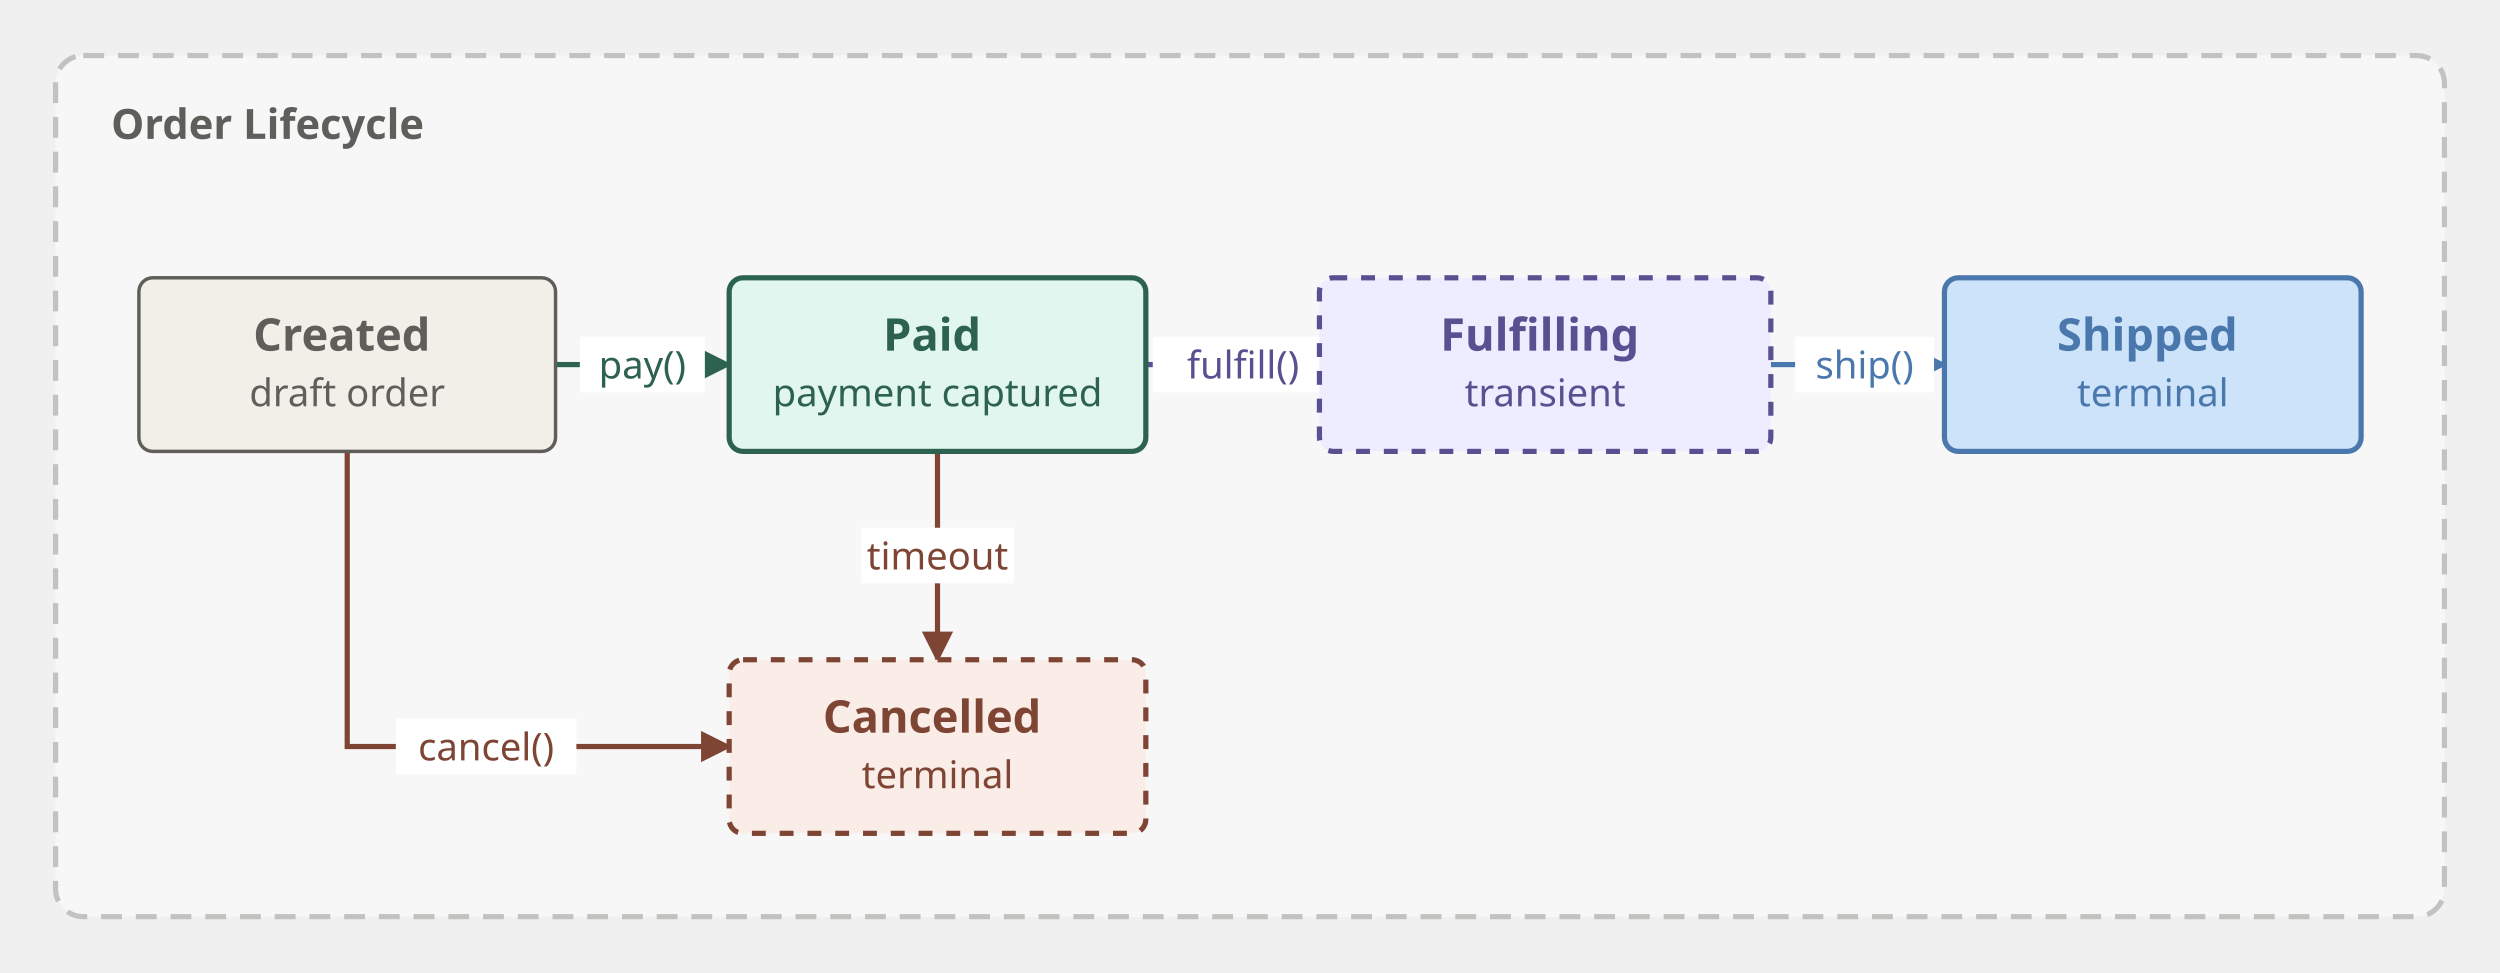
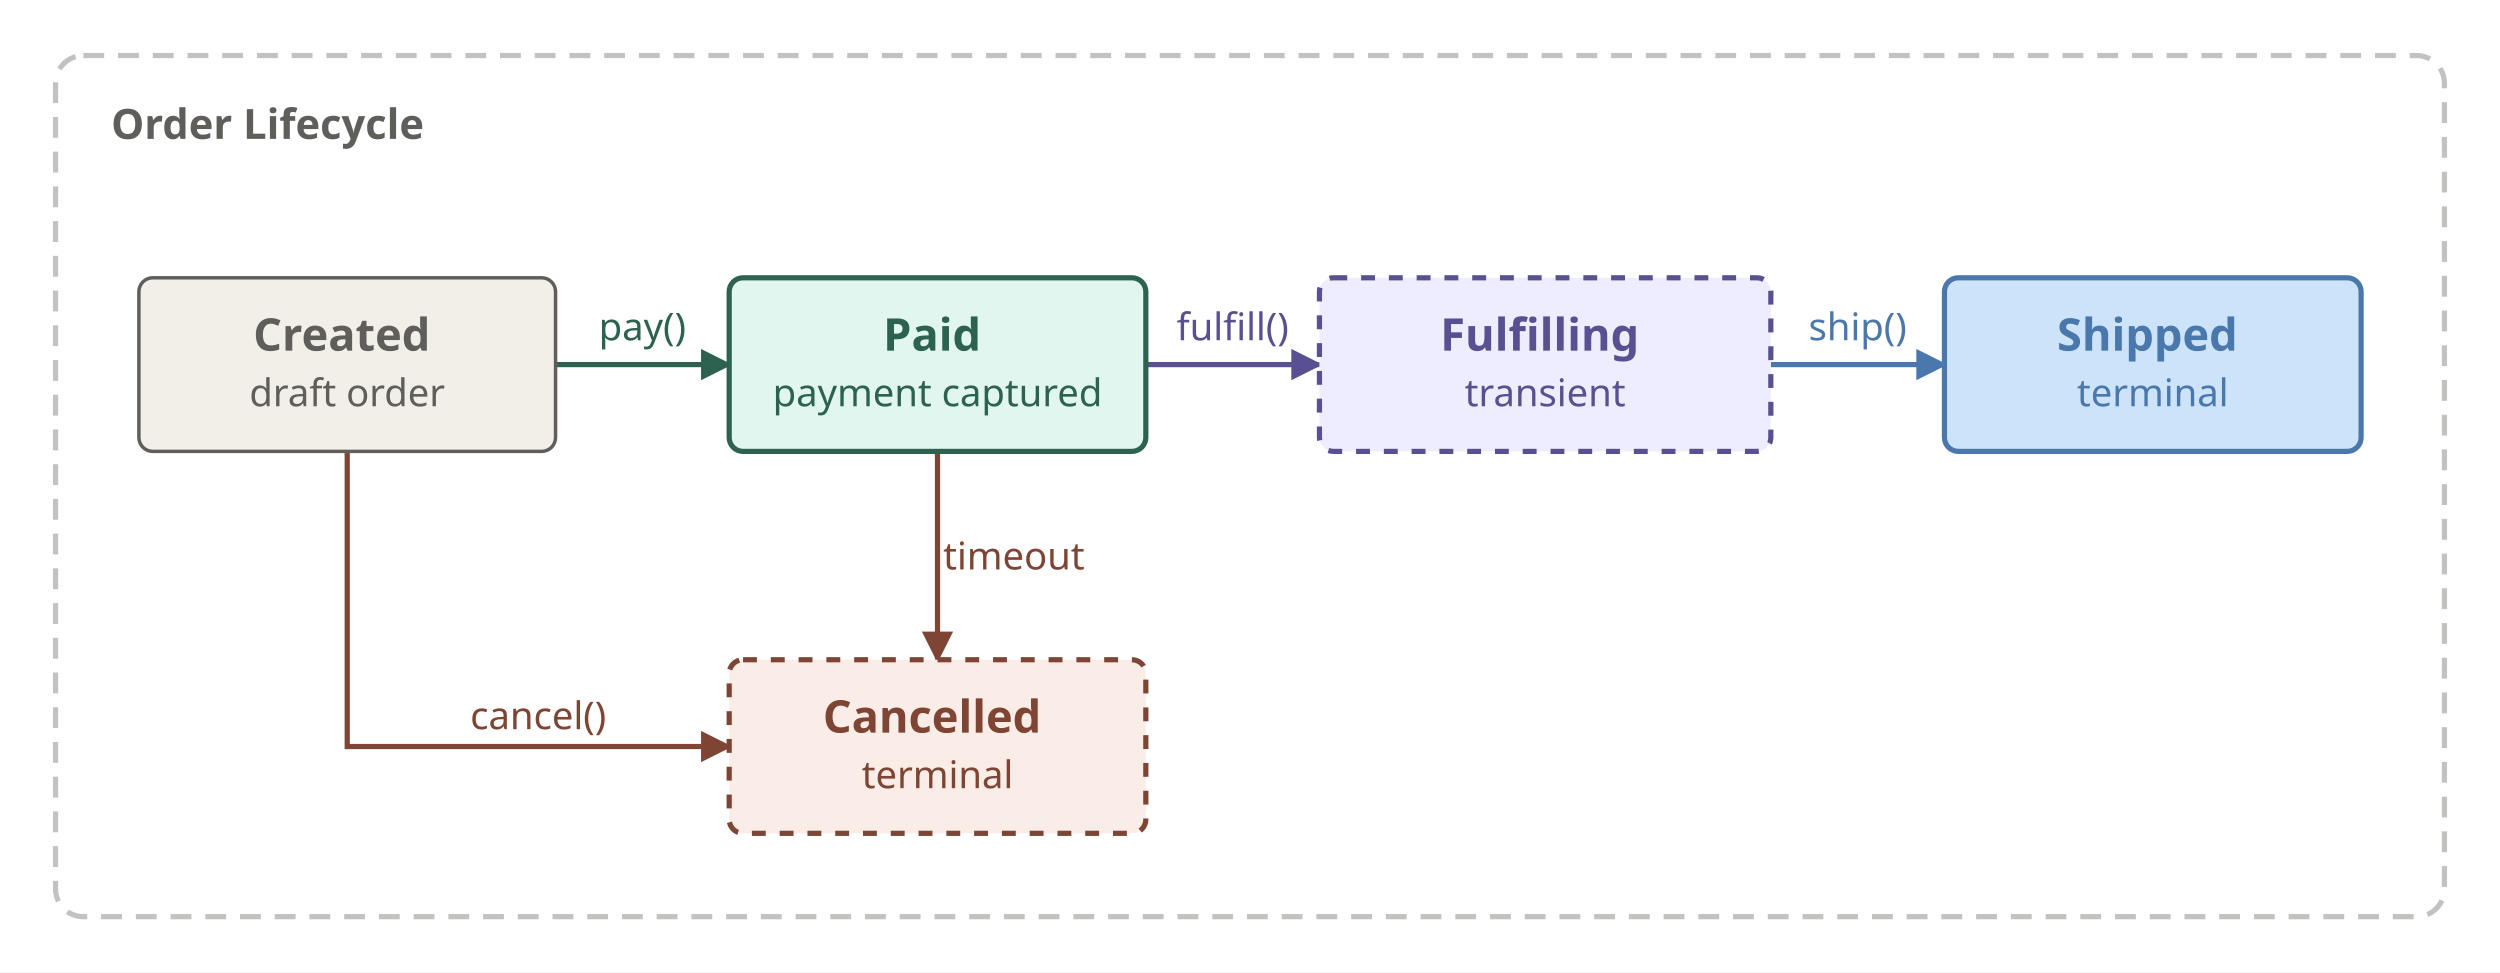
<svg xmlns="http://www.w3.org/2000/svg" viewBox="0 0 720 280">
  <defs>
    <marker id="arrow-green" viewBox="0 0 10 10" refX="9" refY="5" markerWidth="6" markerHeight="6" orient="auto-start-reverse">
      <path d="M 0 0 L 10 5 L 0 10 z" fill="#2D6250" />
    </marker>
    <marker id="arrow-purple" viewBox="0 0 10 10" refX="9" refY="5" markerWidth="6" markerHeight="6" orient="auto-start-reverse">
      <path d="M 0 0 L 10 5 L 0 10 z" fill="#595091" />
    </marker>
    <marker id="arrow-blue" viewBox="0 0 10 10" refX="9" refY="5" markerWidth="6" markerHeight="6" orient="auto-start-reverse">
      <path d="M 0 0 L 10 5 L 0 10 z" fill="#4A78AC" />
    </marker>
    <marker id="arrow-terracotta" viewBox="0 0 10 10" refX="9" refY="5" markerWidth="6" markerHeight="6" orient="auto-start-reverse">
      <path d="M 0 0 L 10 5 L 0 10 z" fill="#7E4534" />
    </marker>
  </defs>
-   <rect x="16" y="16" width="688" height="248" fill="#FBFBFB" fill-opacity="0.6" stroke="#C2C2C0" stroke-width="1.5" stroke-dasharray="6 4" rx="8" />
+   <rect width="720" height="280" fill="#FFFFFF" />
+   <rect x="16" y="16" width="688" height="248" fill="#FFFFFF" stroke="#C2C2C0" stroke-width="1.5" stroke-dasharray="6 4" rx="8" />
  <text x="32" y="40" font-family="system-ui, sans-serif" font-size="12" fill="#5F5E5A" font-weight="600">Order Lifecycle</text>
  <path d="M 160 105 L 210 105" fill="none" stroke="#2D6250" stroke-width="1.5" marker-end="url(#arrow-green)" />
  <path d="M 330 105 L 380 105" fill="none" stroke="#595091" stroke-width="1.5" marker-end="url(#arrow-purple)" />
  <path d="M 510 105 L 560 105" fill="none" stroke="#4A78AC" stroke-width="1.5" marker-end="url(#arrow-blue)" />
  <path d="M 100 130 L 100 215 L 210 215" fill="none" stroke="#7E4534" stroke-width="1.5" marker-end="url(#arrow-terracotta)" />
  <path d="M 270 130 L 270 190" fill="none" stroke="#7E4534" stroke-width="1.5" marker-end="url(#arrow-terracotta)" />
-   <rect x="167" y="97" width="36" height="16" fill="#FFFFFF" />
-   <text x="185" y="109" font-family="system-ui, sans-serif" font-size="11" fill="#2D6250" text-anchor="middle">pay()</text>
-   <rect x="332" y="97" width="52" height="16" fill="#FFFFFF" />
-   <text x="358" y="109" font-family="system-ui, sans-serif" font-size="11" fill="#595091" text-anchor="middle">fulfill()</text>
-   <rect x="517" y="97" width="40" height="16" fill="#FFFFFF" />
-   <text x="537" y="109" font-family="system-ui, sans-serif" font-size="11" fill="#4A78AC" text-anchor="middle">ship()</text>
-   <rect x="114" y="207" width="52" height="16" fill="#FFFFFF" />
-   <text x="140" y="219" font-family="system-ui, sans-serif" font-size="11" fill="#7E4534" text-anchor="middle">cancel()</text>
-   <rect x="248" y="152" width="44" height="16" fill="#FFFFFF" />
-   <text x="270" y="164" font-family="system-ui, sans-serif" font-size="11" fill="#7E4534" text-anchor="middle">timeout</text>
+   <text x="185" y="98" font-family="system-ui, sans-serif" font-size="11" fill="#2D6250" text-anchor="middle">pay()</text>
+   <text x="355" y="98" font-family="system-ui, sans-serif" font-size="11" fill="#595091" text-anchor="middle">fulfill()</text>
+   <text x="535" y="98" font-family="system-ui, sans-serif" font-size="11" fill="#4A78AC" text-anchor="middle">ship()</text>
+   <text x="155" y="210" font-family="system-ui, sans-serif" font-size="11" fill="#7E4534" text-anchor="middle">cancel()</text>
+   <text x="292" y="164" font-family="system-ui, sans-serif" font-size="11" fill="#7E4534" text-anchor="middle">timeout</text>
  <rect x="40" y="80" width="120" height="50" fill="#F2EFE8" stroke="#5F5E5A" stroke-width="1" rx="4" />
  <text x="100" y="101" font-family="system-ui, sans-serif" text-anchor="middle">
    <tspan x="100" dy="0" font-size="13" font-weight="600" fill="#5F5E5A">Created</tspan>
    <tspan x="100" dy="16" font-size="11" fill="#5F5E5A" opacity="0.8">draft order</tspan>
  </text>
  <rect x="210" y="80" width="120" height="50" fill="#E1F6EF" stroke="#2D6250" stroke-width="1.5" rx="4" />
  <text x="270" y="101" font-family="system-ui, sans-serif" text-anchor="middle">
    <tspan x="270" dy="0" font-size="13" font-weight="600" fill="#2D6250">Paid</tspan>
    <tspan x="270" dy="16" font-size="11" fill="#2D6250" opacity="0.8">payment captured</tspan>
  </text>
  <rect x="380" y="80" width="130" height="50" fill="#EEEDFF" stroke="#595091" stroke-width="1.5" stroke-dasharray="4 4" rx="4" />
  <text x="445" y="101" font-family="system-ui, sans-serif" text-anchor="middle">
    <tspan x="445" dy="0" font-size="13" font-weight="600" fill="#595091">Fulfilling</tspan>
    <tspan x="445" dy="16" font-size="11" fill="#595091" opacity="0.8">transient</tspan>
  </text>
  <rect x="560" y="80" width="120" height="50" fill="#CDE3FA" stroke="#4A78AC" stroke-width="1.5" rx="4" />
  <text x="620" y="101" font-family="system-ui, sans-serif" text-anchor="middle">
    <tspan x="620" dy="0" font-size="13" font-weight="600" fill="#4A78AC">Shipped</tspan>
    <tspan x="620" dy="16" font-size="11" fill="#4A78AC" opacity="0.8">terminal</tspan>
  </text>
  <rect x="210" y="190" width="120" height="50" fill="#FAEDE7" stroke="#7E4534" stroke-width="1.5" stroke-dasharray="4 4" rx="4" />
  <text x="270" y="211" font-family="system-ui, sans-serif" text-anchor="middle">
    <tspan x="270" dy="0" font-size="13" font-weight="600" fill="#7E4534">Cancelled</tspan>
    <tspan x="270" dy="16" font-size="11" fill="#7E4534" opacity="0.8">terminal</tspan>
  </text>
</svg>
